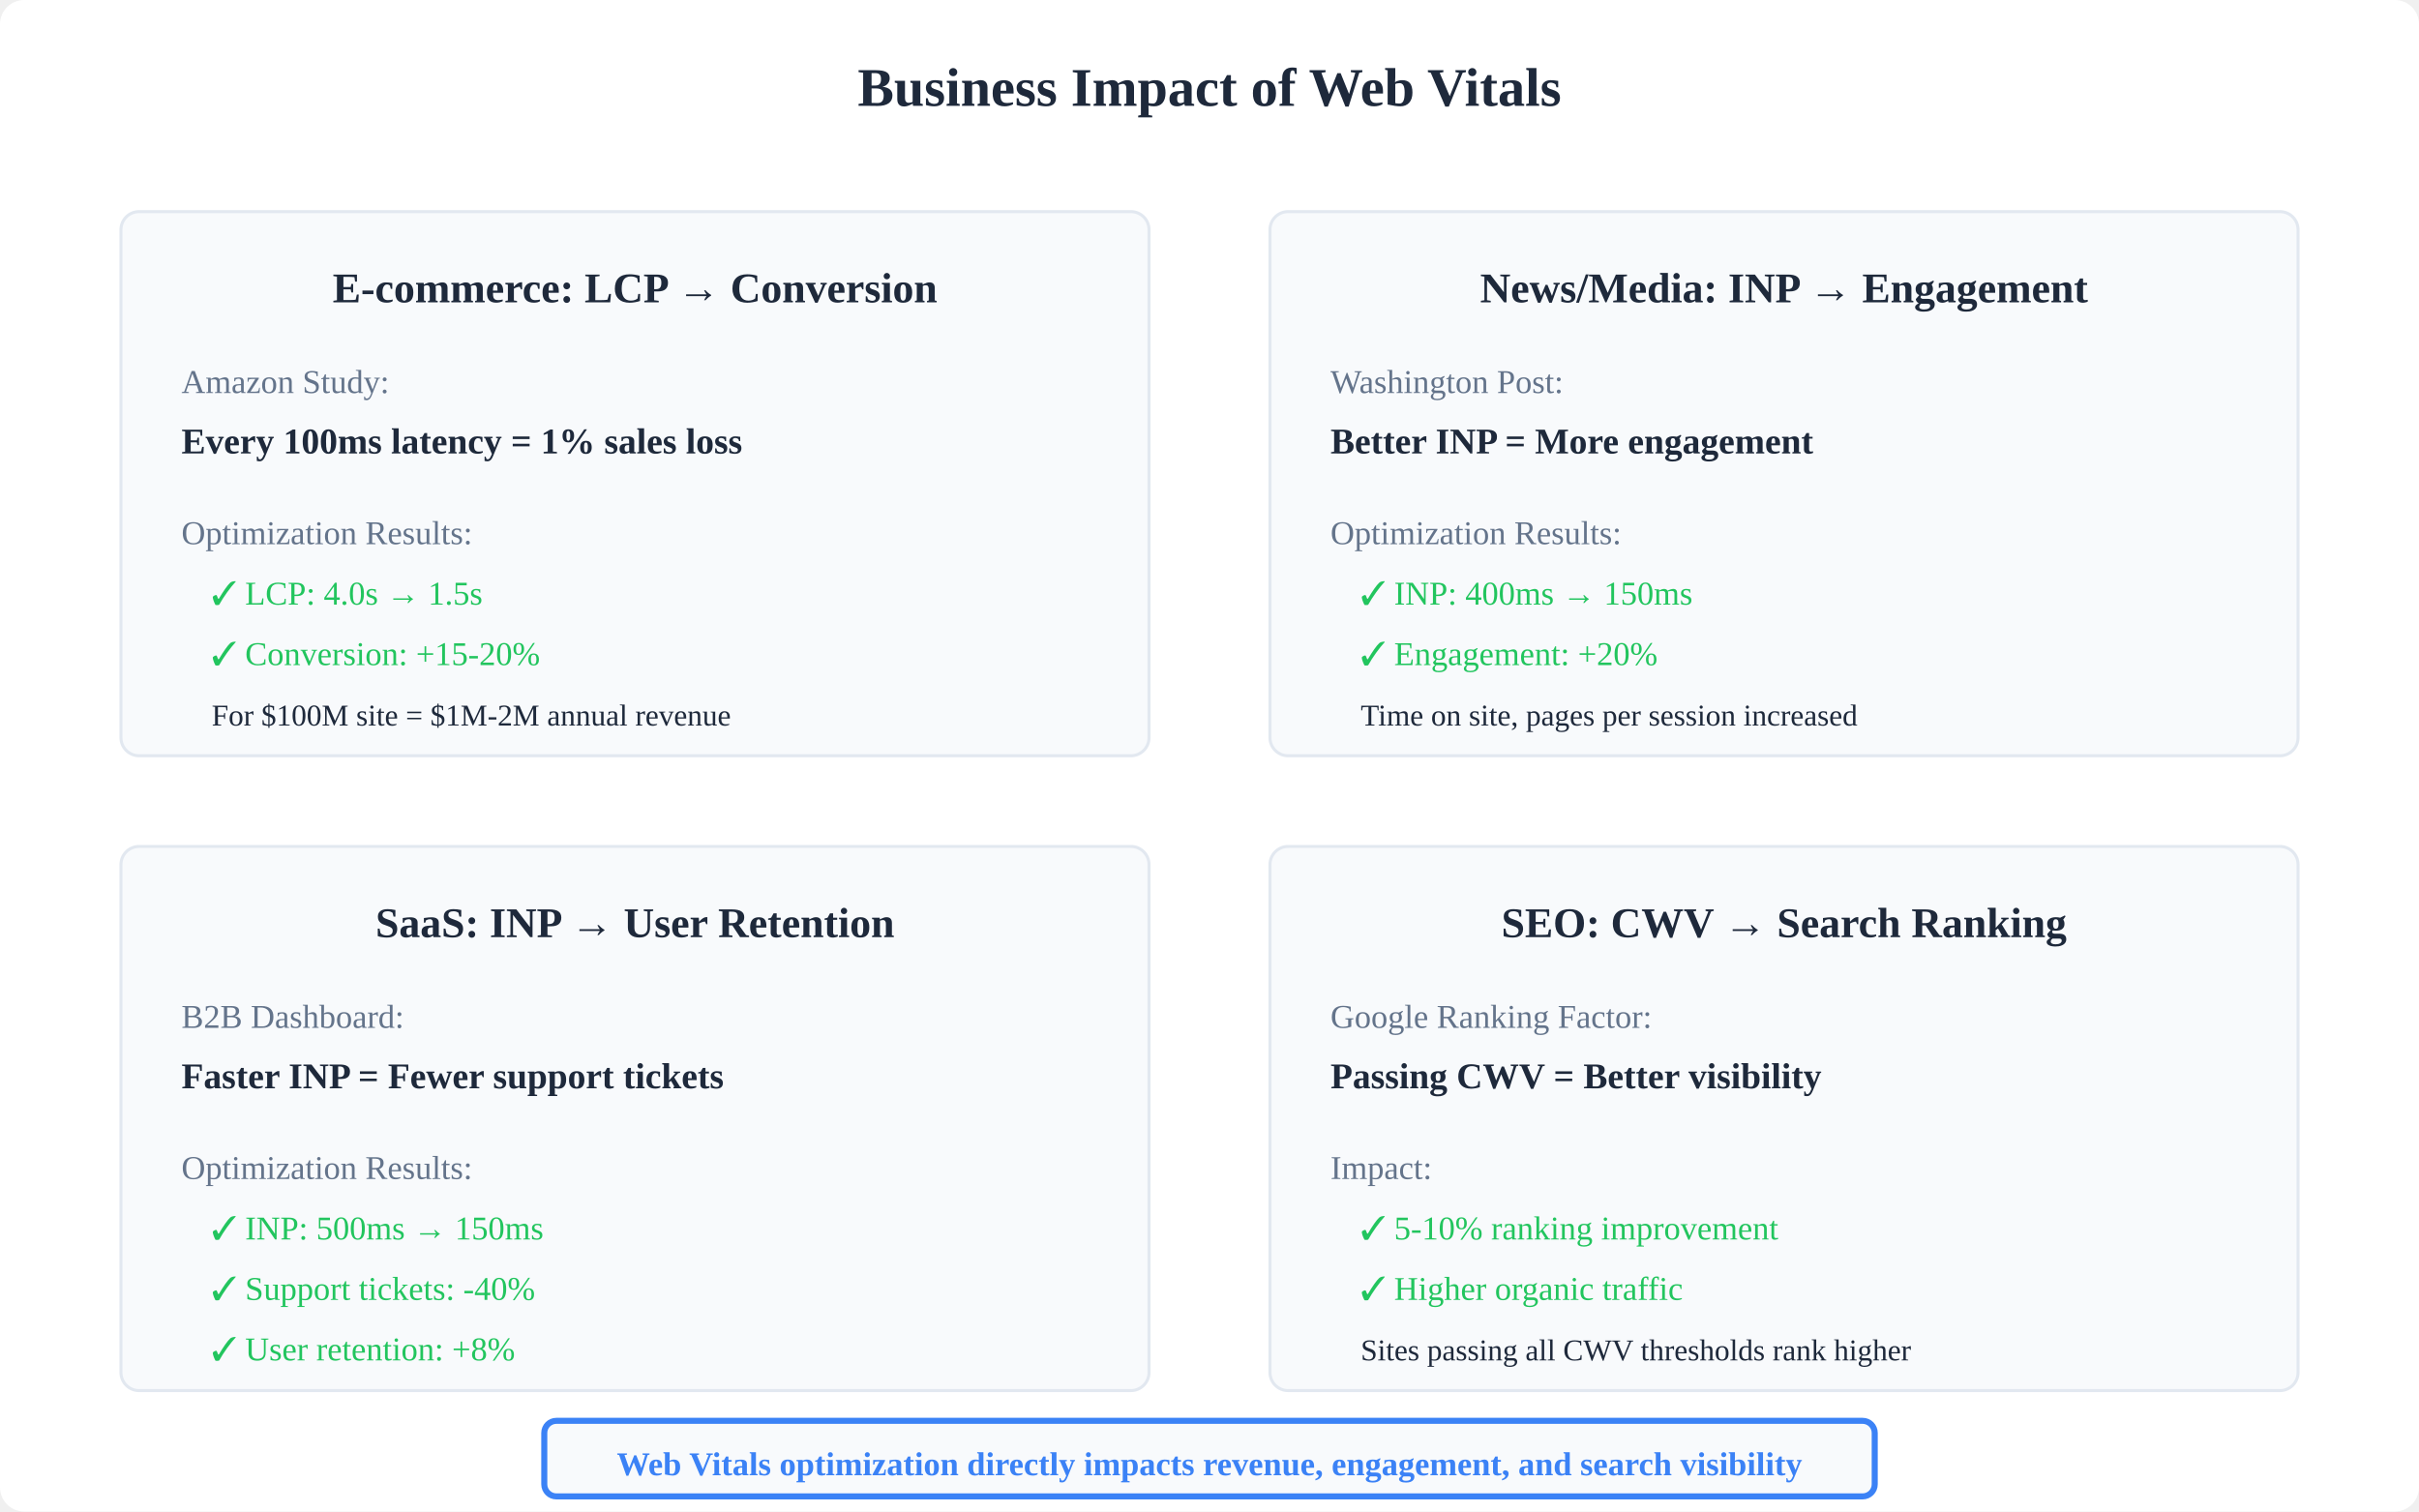
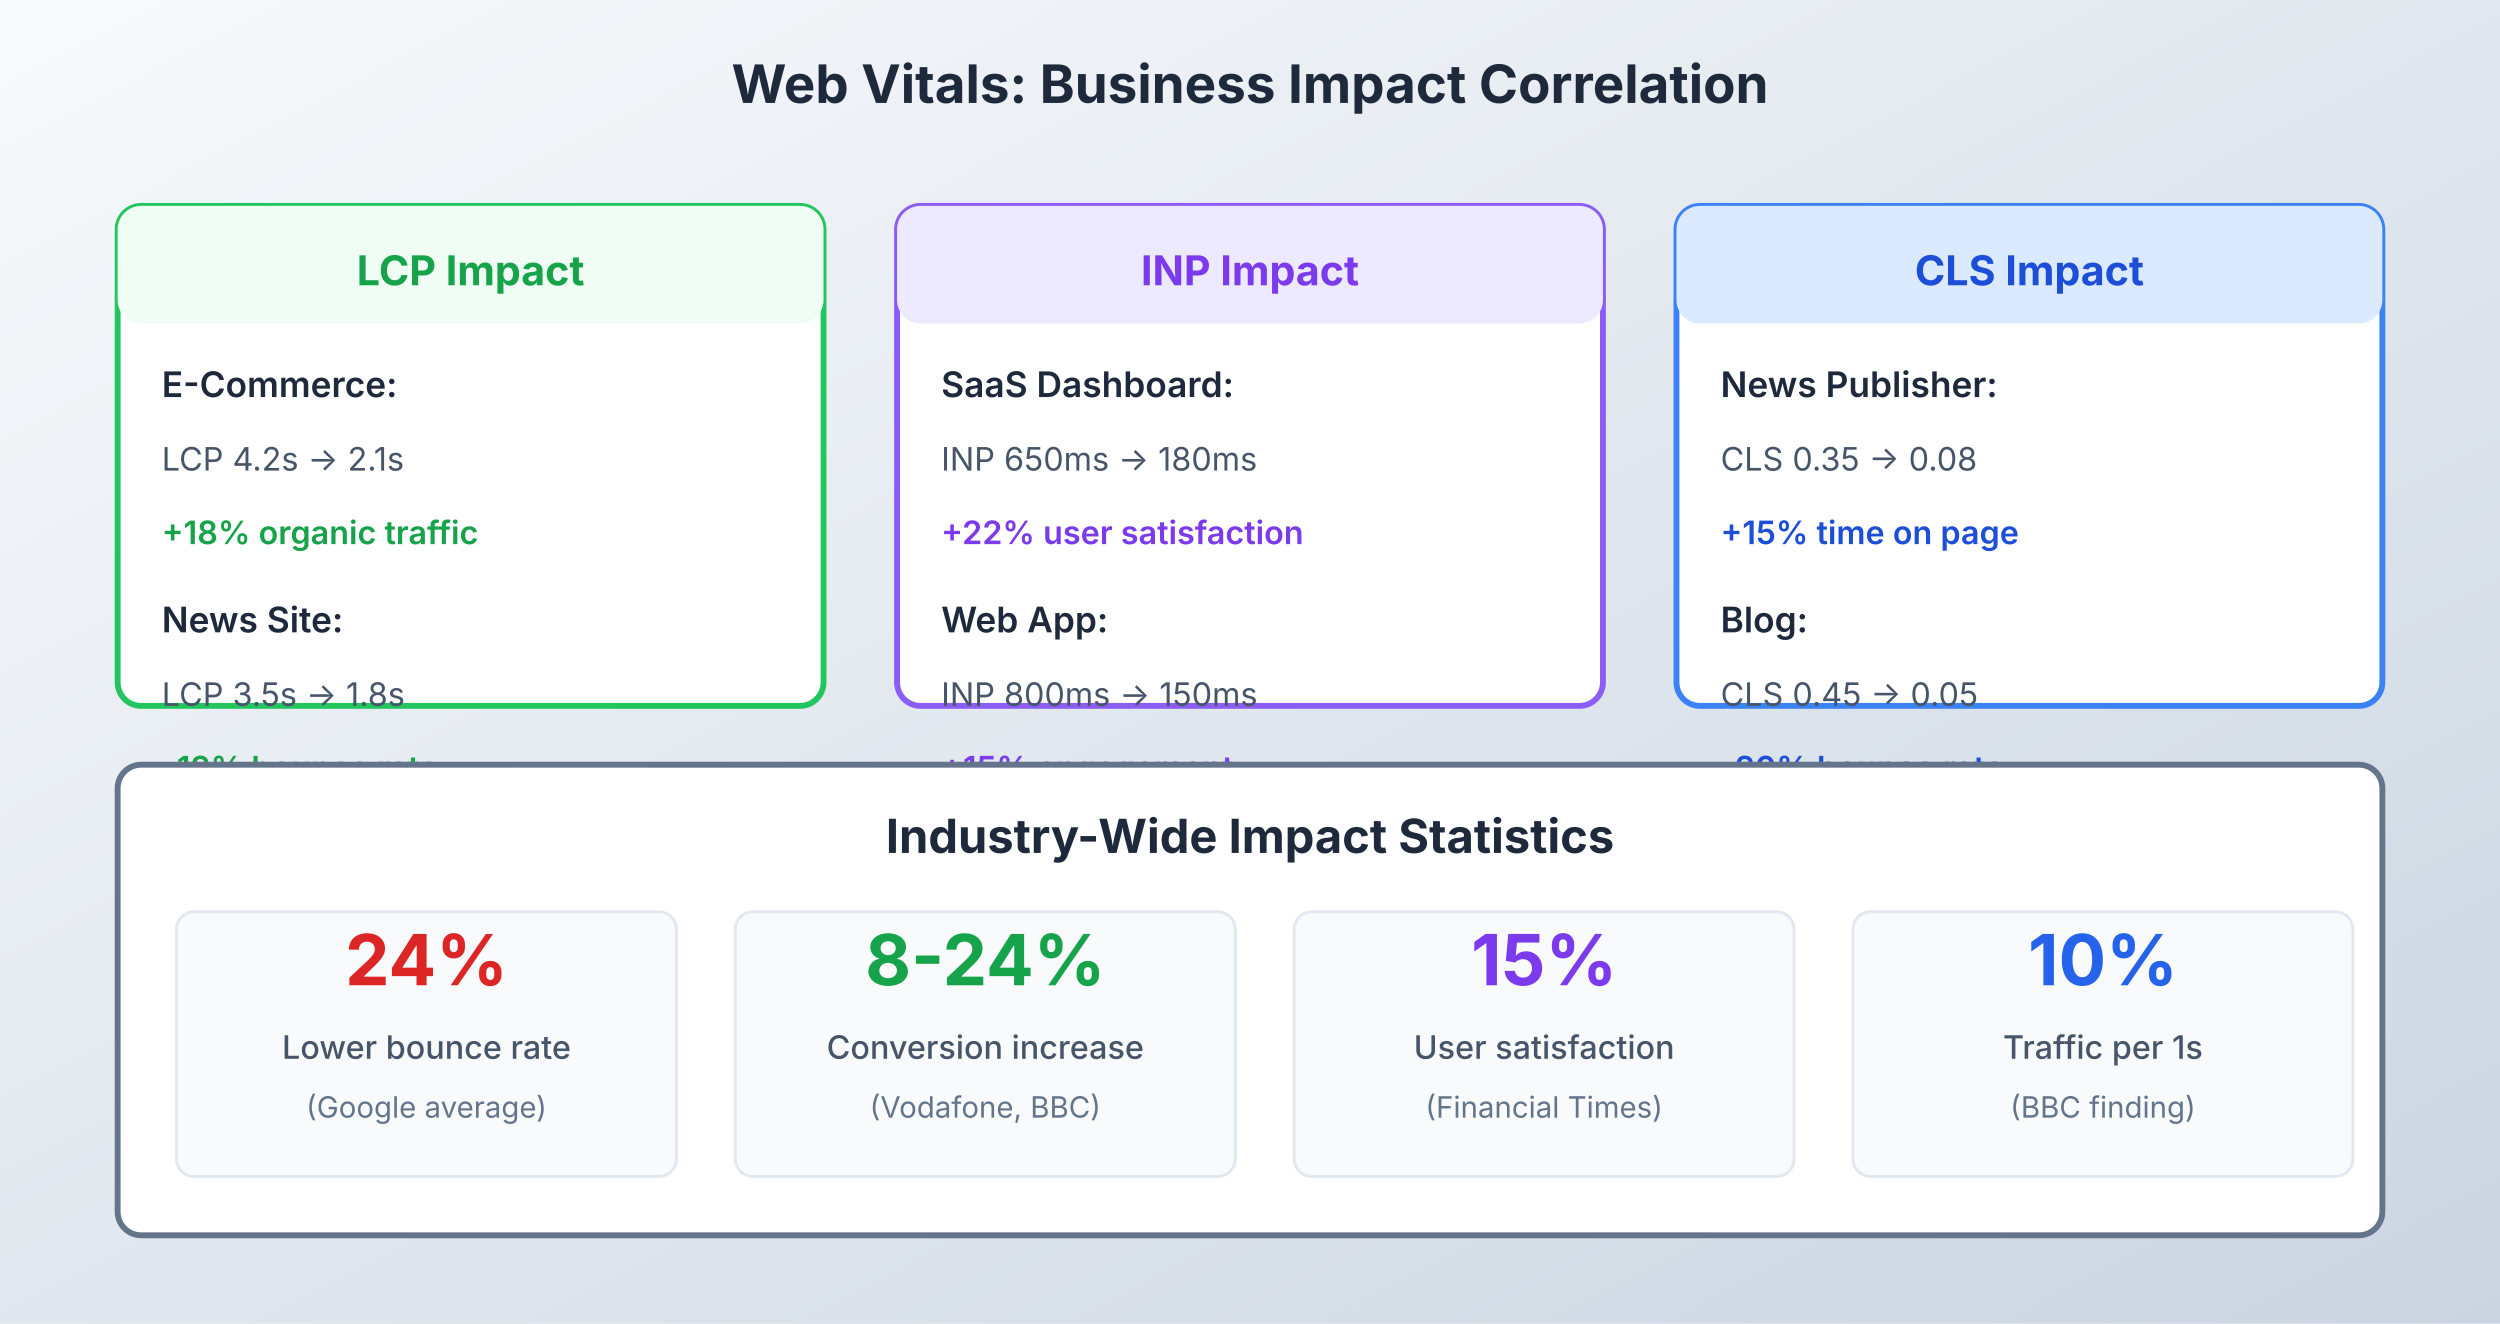
- <svg xmlns="http://www.w3.org/2000/svg" viewBox="0 0 800 500">
+ <svg xmlns="http://www.w3.org/2000/svg" viewBox="0 0 850 450" role="img" aria-labelledby="webVitalsImpactTitle webVitalsImpactDesc">
  <defs>
-     <style>
-       .bg { fill: var(--bg-primary, #ffffff); }
-       .card { fill: var(--bg-panel, #f8fafc); }
-       .text { fill: var(--text-primary, #1e293b); }
-       .text-muted { fill: var(--text-muted, #64748b); }
-       .border { stroke: var(--border-color, #e2e8f0); }
-       .accent { fill: var(--accent-color, #3b82f6); }
-       .success { fill: var(--success-color, #22c55e); }
-       .arrow { stroke: var(--accent-color, #3b82f6); stroke-width: 2; fill: none; }
-     </style>
+     <linearGradient id="impactBg" x1="0%" y1="0%" x2="100%" y2="100%">
+       <stop offset="0%" style="stop-color:#f8fafc;stop-opacity:1" />
+       <stop offset="100%" style="stop-color:#cbd5e1;stop-opacity:1" />
+     </linearGradient>
  </defs>
-   <rect class="bg" width="800" height="500" rx="8" />
-   <text x="400" y="35" text-anchor="middle" class="text" font-size="18" font-weight="bold">Business Impact of Web Vitals</text>
-   <rect x="40" y="70" width="340" height="180" class="card" rx="6" stroke="var(--border-color, #e2e8f0)" stroke-width="1" />
-   <text x="210" y="100" text-anchor="middle" class="text" font-size="14" font-weight="bold">E-commerce: LCP → Conversion</text>
-   <text x="60" y="130" class="text-muted" font-size="11">Amazon Study:</text>
-   <text x="60" y="150" class="text" font-size="12" font-weight="bold">Every 100ms latency = 1% sales loss</text>
-   <text x="60" y="180" class="text-muted" font-size="11">Optimization Results:</text>
-   <text x="70" y="200" class="success" font-size="11">✓ LCP: 4.0s → 1.5s</text>
-   <text x="70" y="220" class="success" font-size="11">✓ Conversion: +15-20%</text>
-   <text x="70" y="240" class="text" font-size="10">For $100M site = $1M-2M annual revenue</text>
-   <rect x="420" y="70" width="340" height="180" class="card" rx="6" stroke="var(--border-color, #e2e8f0)" stroke-width="1" />
-   <text x="590" y="100" text-anchor="middle" class="text" font-size="14" font-weight="bold">News/Media: INP → Engagement</text>
-   <text x="440" y="130" class="text-muted" font-size="11">Washington Post:</text>
-   <text x="440" y="150" class="text" font-size="12" font-weight="bold">Better INP = More engagement</text>
-   <text x="440" y="180" class="text-muted" font-size="11">Optimization Results:</text>
-   <text x="450" y="200" class="success" font-size="11">✓ INP: 400ms → 150ms</text>
-   <text x="450" y="220" class="success" font-size="11">✓ Engagement: +20%</text>
-   <text x="450" y="240" class="text" font-size="10">Time on site, pages per session increased</text>
-   <rect x="40" y="280" width="340" height="180" class="card" rx="6" stroke="var(--border-color, #e2e8f0)" stroke-width="1" />
-   <text x="210" y="310" text-anchor="middle" class="text" font-size="14" font-weight="bold">SaaS: INP → User Retention</text>
-   <text x="60" y="340" class="text-muted" font-size="11">B2B Dashboard:</text>
-   <text x="60" y="360" class="text" font-size="12" font-weight="bold">Faster INP = Fewer support tickets</text>
-   <text x="60" y="390" class="text-muted" font-size="11">Optimization Results:</text>
-   <text x="70" y="410" class="success" font-size="11">✓ INP: 500ms → 150ms</text>
-   <text x="70" y="430" class="success" font-size="11">✓ Support tickets: -40%</text>
-   <text x="70" y="450" class="success" font-size="11">✓ User retention: +8%</text>
-   <rect x="420" y="280" width="340" height="180" class="card" rx="6" stroke="var(--border-color, #e2e8f0)" stroke-width="1" />
-   <text x="590" y="310" text-anchor="middle" class="text" font-size="14" font-weight="bold">SEO: CWV → Search Ranking</text>
-   <text x="440" y="340" class="text-muted" font-size="11">Google Ranking Factor:</text>
-   <text x="440" y="360" class="text" font-size="12" font-weight="bold">Passing CWV = Better visibility</text>
-   <text x="440" y="390" class="text-muted" font-size="11">Impact:</text>
-   <text x="450" y="410" class="success" font-size="11">✓ 5-10% ranking improvement</text>
-   <text x="450" y="430" class="success" font-size="11">✓ Higher organic traffic</text>
-   <text x="450" y="450" class="text" font-size="10">Sites passing all CWV thresholds rank higher</text>
-   <rect x="180" y="470" width="440" height="25" class="card" rx="4" stroke="var(--accent-color, #3b82f6)" stroke-width="2" />
-   <text x="400" y="488" text-anchor="middle" class="accent" font-size="11" font-weight="bold">Web Vitals optimization directly impacts revenue, engagement, and search visibility</text>
+   <rect width="850" height="450" fill="url(#impactBg)" />
+   <text x="425" y="35" text-anchor="middle" font-family="system-ui, -apple-system, sans-serif" font-size="18" font-weight="700" fill="#1e293b">Web Vitals: Business Impact Correlation</text>
+   <rect x="40" y="70" width="240" height="170" rx="8" fill="#ffffff" stroke="#22c55e" stroke-width="2" />
+   <rect x="40" y="70" width="240" height="40" rx="8" fill="#f0fdf4" />
+   <text x="160" y="97" text-anchor="middle" font-family="system-ui, -apple-system, sans-serif" font-size="14" font-weight="700" fill="#16a34a">LCP Impact</text>
+   <text x="55" y="135" font-family="system-ui, -apple-system, sans-serif" font-size="12" font-weight="600" fill="#1e293b">E-Commerce:</text>
+   <text x="55" y="160" font-family="system-ui, -apple-system, sans-serif" font-size="11" font-weight="400" fill="#475569">LCP 4.2s → 2.1s</text>
+   <text x="55" y="185" font-family="system-ui, -apple-system, sans-serif" font-size="11" font-weight="600" fill="#16a34a">+18% organic traffic</text>
+   <text x="55" y="215" font-family="system-ui, -apple-system, sans-serif" font-size="12" font-weight="600" fill="#1e293b">News Site:</text>
+   <text x="55" y="240" font-family="system-ui, -apple-system, sans-serif" font-size="11" font-weight="400" fill="#475569">LCP 3.5s → 1.8s</text>
+   <text x="55" y="265" font-family="system-ui, -apple-system, sans-serif" font-size="11" font-weight="600" fill="#16a34a">-12% bounce rate</text>
+   <rect x="305" y="70" width="240" height="170" rx="8" fill="#ffffff" stroke="#8b5cf6" stroke-width="2" />
+   <rect x="305" y="70" width="240" height="40" rx="8" fill="#ede9fe" />
+   <text x="425" y="97" text-anchor="middle" font-family="system-ui, -apple-system, sans-serif" font-size="14" font-weight="700" fill="#7c3aed">INP Impact</text>
+   <text x="320" y="135" font-family="system-ui, -apple-system, sans-serif" font-size="12" font-weight="600" fill="#1e293b">SaaS Dashboard:</text>
+   <text x="320" y="160" font-family="system-ui, -apple-system, sans-serif" font-size="11" font-weight="400" fill="#475569">INP 650ms → 180ms</text>
+   <text x="320" y="185" font-family="system-ui, -apple-system, sans-serif" font-size="11" font-weight="600" fill="#7c3aed">+22% user satisfaction</text>
+   <text x="320" y="215" font-family="system-ui, -apple-system, sans-serif" font-size="12" font-weight="600" fill="#1e293b">Web App:</text>
+   <text x="320" y="240" font-family="system-ui, -apple-system, sans-serif" font-size="11" font-weight="400" fill="#475569">INP 800ms → 150ms</text>
+   <text x="320" y="265" font-family="system-ui, -apple-system, sans-serif" font-size="11" font-weight="600" fill="#7c3aed">+15% engagement</text>
+   <rect x="570" y="70" width="240" height="170" rx="8" fill="#ffffff" stroke="#3b82f6" stroke-width="2" />
+   <rect x="570" y="70" width="240" height="40" rx="8" fill="#dbeafe" />
+   <text x="690" y="97" text-anchor="middle" font-family="system-ui, -apple-system, sans-serif" font-size="14" font-weight="700" fill="#1d4ed8">CLS Impact</text>
+   <text x="585" y="135" font-family="system-ui, -apple-system, sans-serif" font-size="12" font-weight="600" fill="#1e293b">News Publisher:</text>
+   <text x="585" y="160" font-family="system-ui, -apple-system, sans-serif" font-size="11" font-weight="400" fill="#475569">CLS 0.35 → 0.08</text>
+   <text x="585" y="185" font-family="system-ui, -apple-system, sans-serif" font-size="11" font-weight="600" fill="#1d4ed8">+15% time on page</text>
+   <text x="585" y="215" font-family="system-ui, -apple-system, sans-serif" font-size="12" font-weight="600" fill="#1e293b">Blog:</text>
+   <text x="585" y="240" font-family="system-ui, -apple-system, sans-serif" font-size="11" font-weight="400" fill="#475569">CLS 0.45 → 0.05</text>
+   <text x="585" y="265" font-family="system-ui, -apple-system, sans-serif" font-size="11" font-weight="600" fill="#1d4ed8">-20% bounce rate</text>
+   <rect x="40" y="260" width="770" height="160" rx="8" fill="#ffffff" stroke="#64748b" stroke-width="2" />
+   <text x="425" y="290" text-anchor="middle" font-family="system-ui, -apple-system, sans-serif" font-size="16" font-weight="700" fill="#1e293b">Industry-Wide Impact Statistics</text>
+   <rect x="60" y="310" width="170" height="90" rx="6" fill="#f8fafc" stroke="#e2e8f0" />
+   <text x="145" y="335" text-anchor="middle" font-family="system-ui, -apple-system, sans-serif" font-size="24" font-weight="700" fill="#dc2626">24%</text>
+   <text x="145" y="360" text-anchor="middle" font-family="system-ui, -apple-system, sans-serif" font-size="11" font-weight="500" fill="#475569">Lower bounce rate</text>
+   <text x="145" y="380" text-anchor="middle" font-family="system-ui, -apple-system, sans-serif" font-size="10" font-weight="400" fill="#64748b">(Google average)</text>
+   <rect x="250" y="310" width="170" height="90" rx="6" fill="#f8fafc" stroke="#e2e8f0" />
+   <text x="335" y="335" text-anchor="middle" font-family="system-ui, -apple-system, sans-serif" font-size="24" font-weight="700" fill="#16a34a">8-24%</text>
+   <text x="335" y="360" text-anchor="middle" font-family="system-ui, -apple-system, sans-serif" font-size="11" font-weight="500" fill="#475569">Conversion increase</text>
+   <text x="335" y="380" text-anchor="middle" font-family="system-ui, -apple-system, sans-serif" font-size="10" font-weight="400" fill="#64748b">(Vodafone, BBC)</text>
+   <rect x="440" y="310" width="170" height="90" rx="6" fill="#f8fafc" stroke="#e2e8f0" />
+   <text x="525" y="335" text-anchor="middle" font-family="system-ui, -apple-system, sans-serif" font-size="24" font-weight="700" fill="#7c3aed">15%</text>
+   <text x="525" y="360" text-anchor="middle" font-family="system-ui, -apple-system, sans-serif" font-size="11" font-weight="500" fill="#475569">User satisfaction</text>
+   <text x="525" y="380" text-anchor="middle" font-family="system-ui, -apple-system, sans-serif" font-size="10" font-weight="400" fill="#64748b">(Financial Times)</text>
+   <rect x="630" y="310" width="170" height="90" rx="6" fill="#f8fafc" stroke="#e2e8f0" />
+   <text x="715" y="335" text-anchor="middle" font-family="system-ui, -apple-system, sans-serif" font-size="24" font-weight="700" fill="#2563eb">10%</text>
+   <text x="715" y="360" text-anchor="middle" font-family="system-ui, -apple-system, sans-serif" font-size="11" font-weight="500" fill="#475569">Traffic per 1s</text>
+   <text x="715" y="380" text-anchor="middle" font-family="system-ui, -apple-system, sans-serif" font-size="10" font-weight="400" fill="#64748b">(BBC finding)</text>
</svg>
